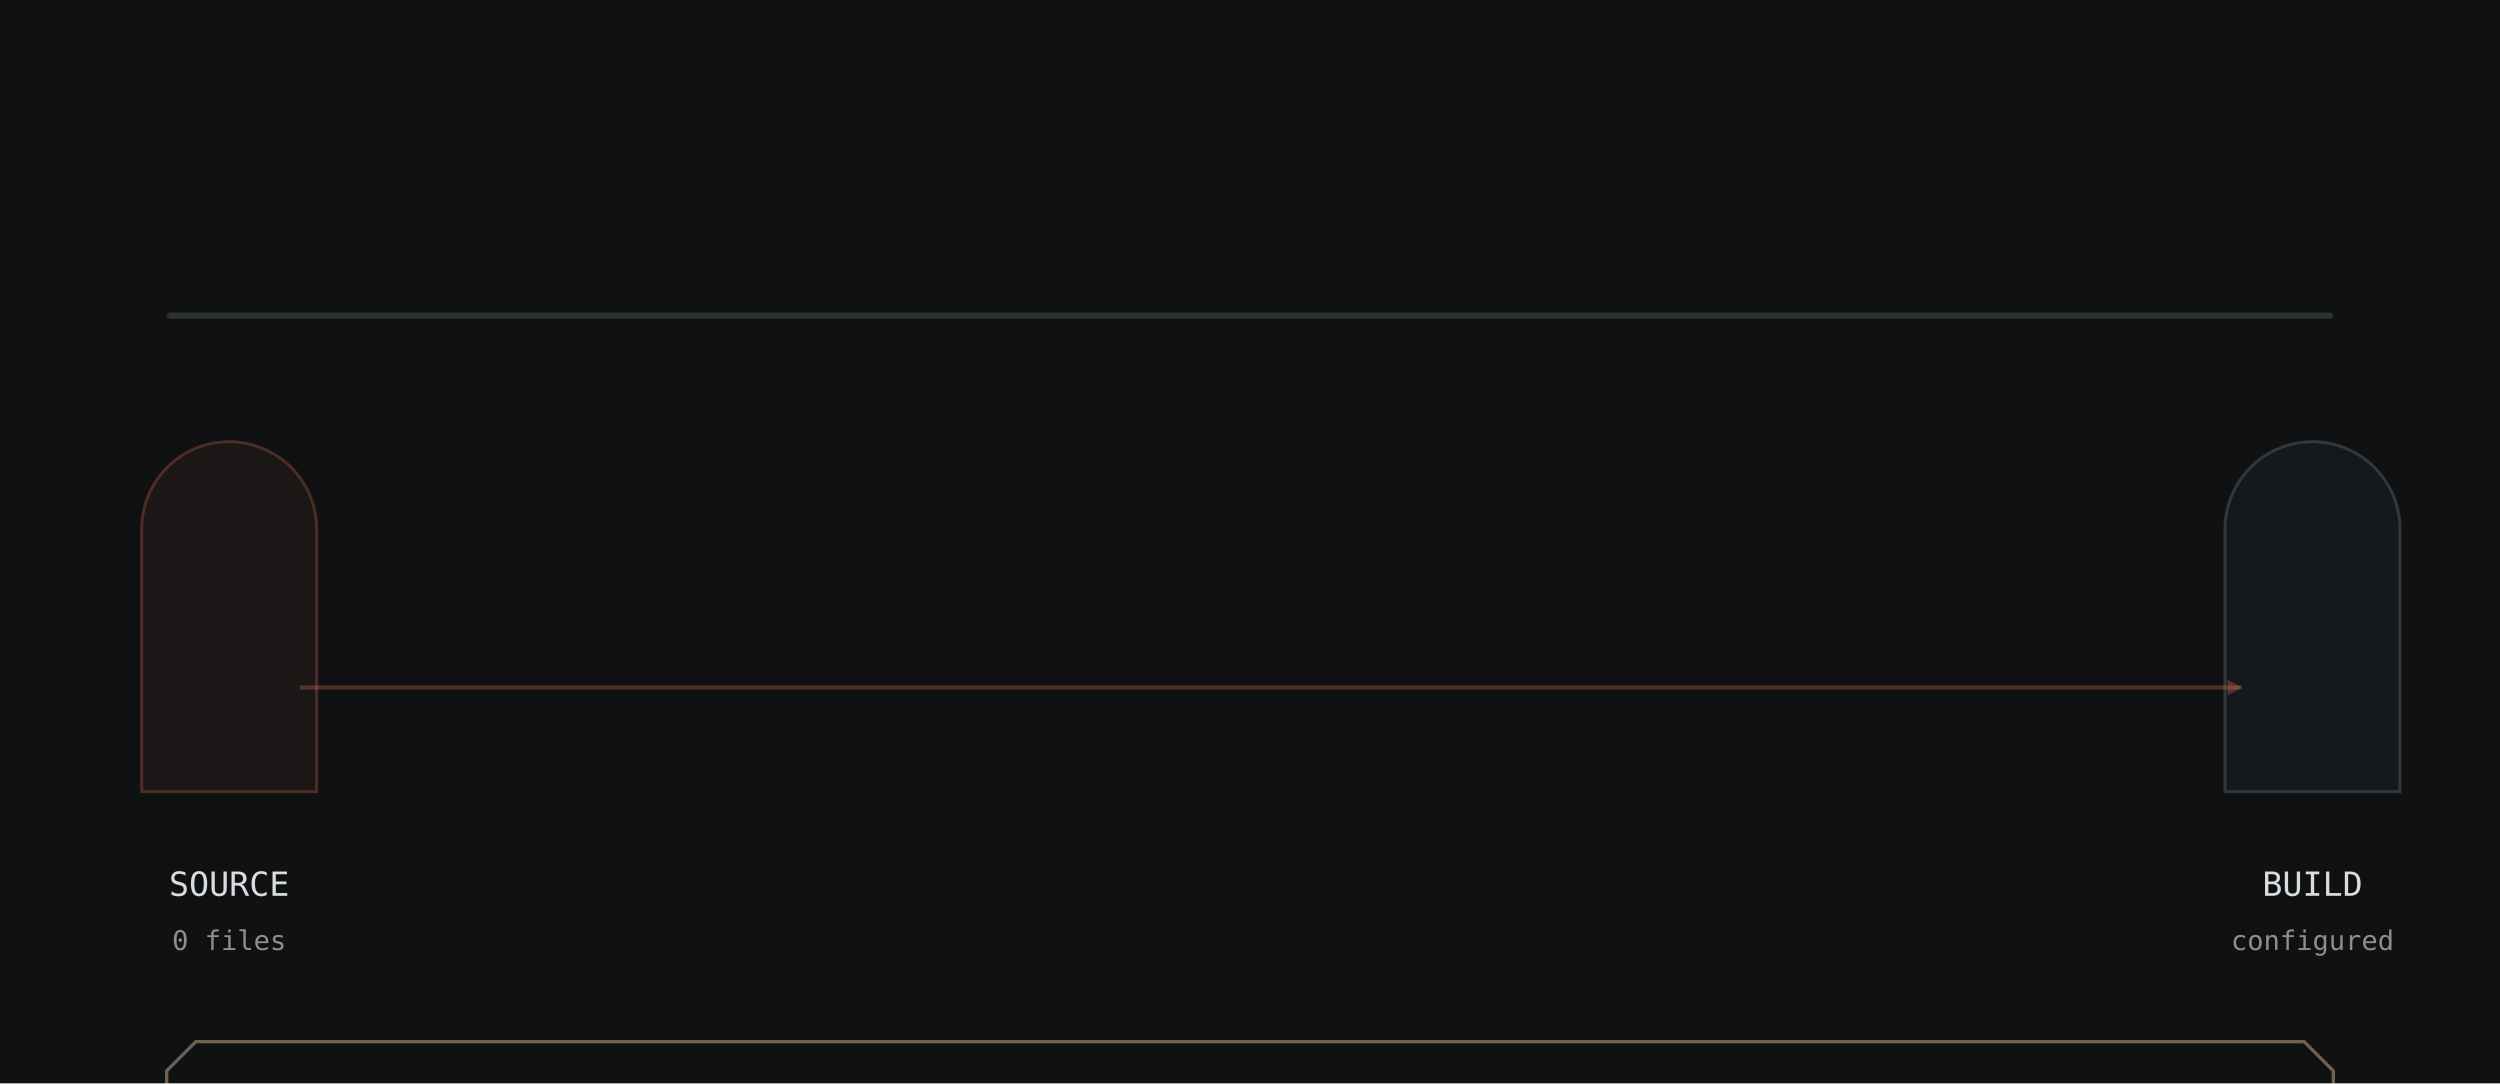
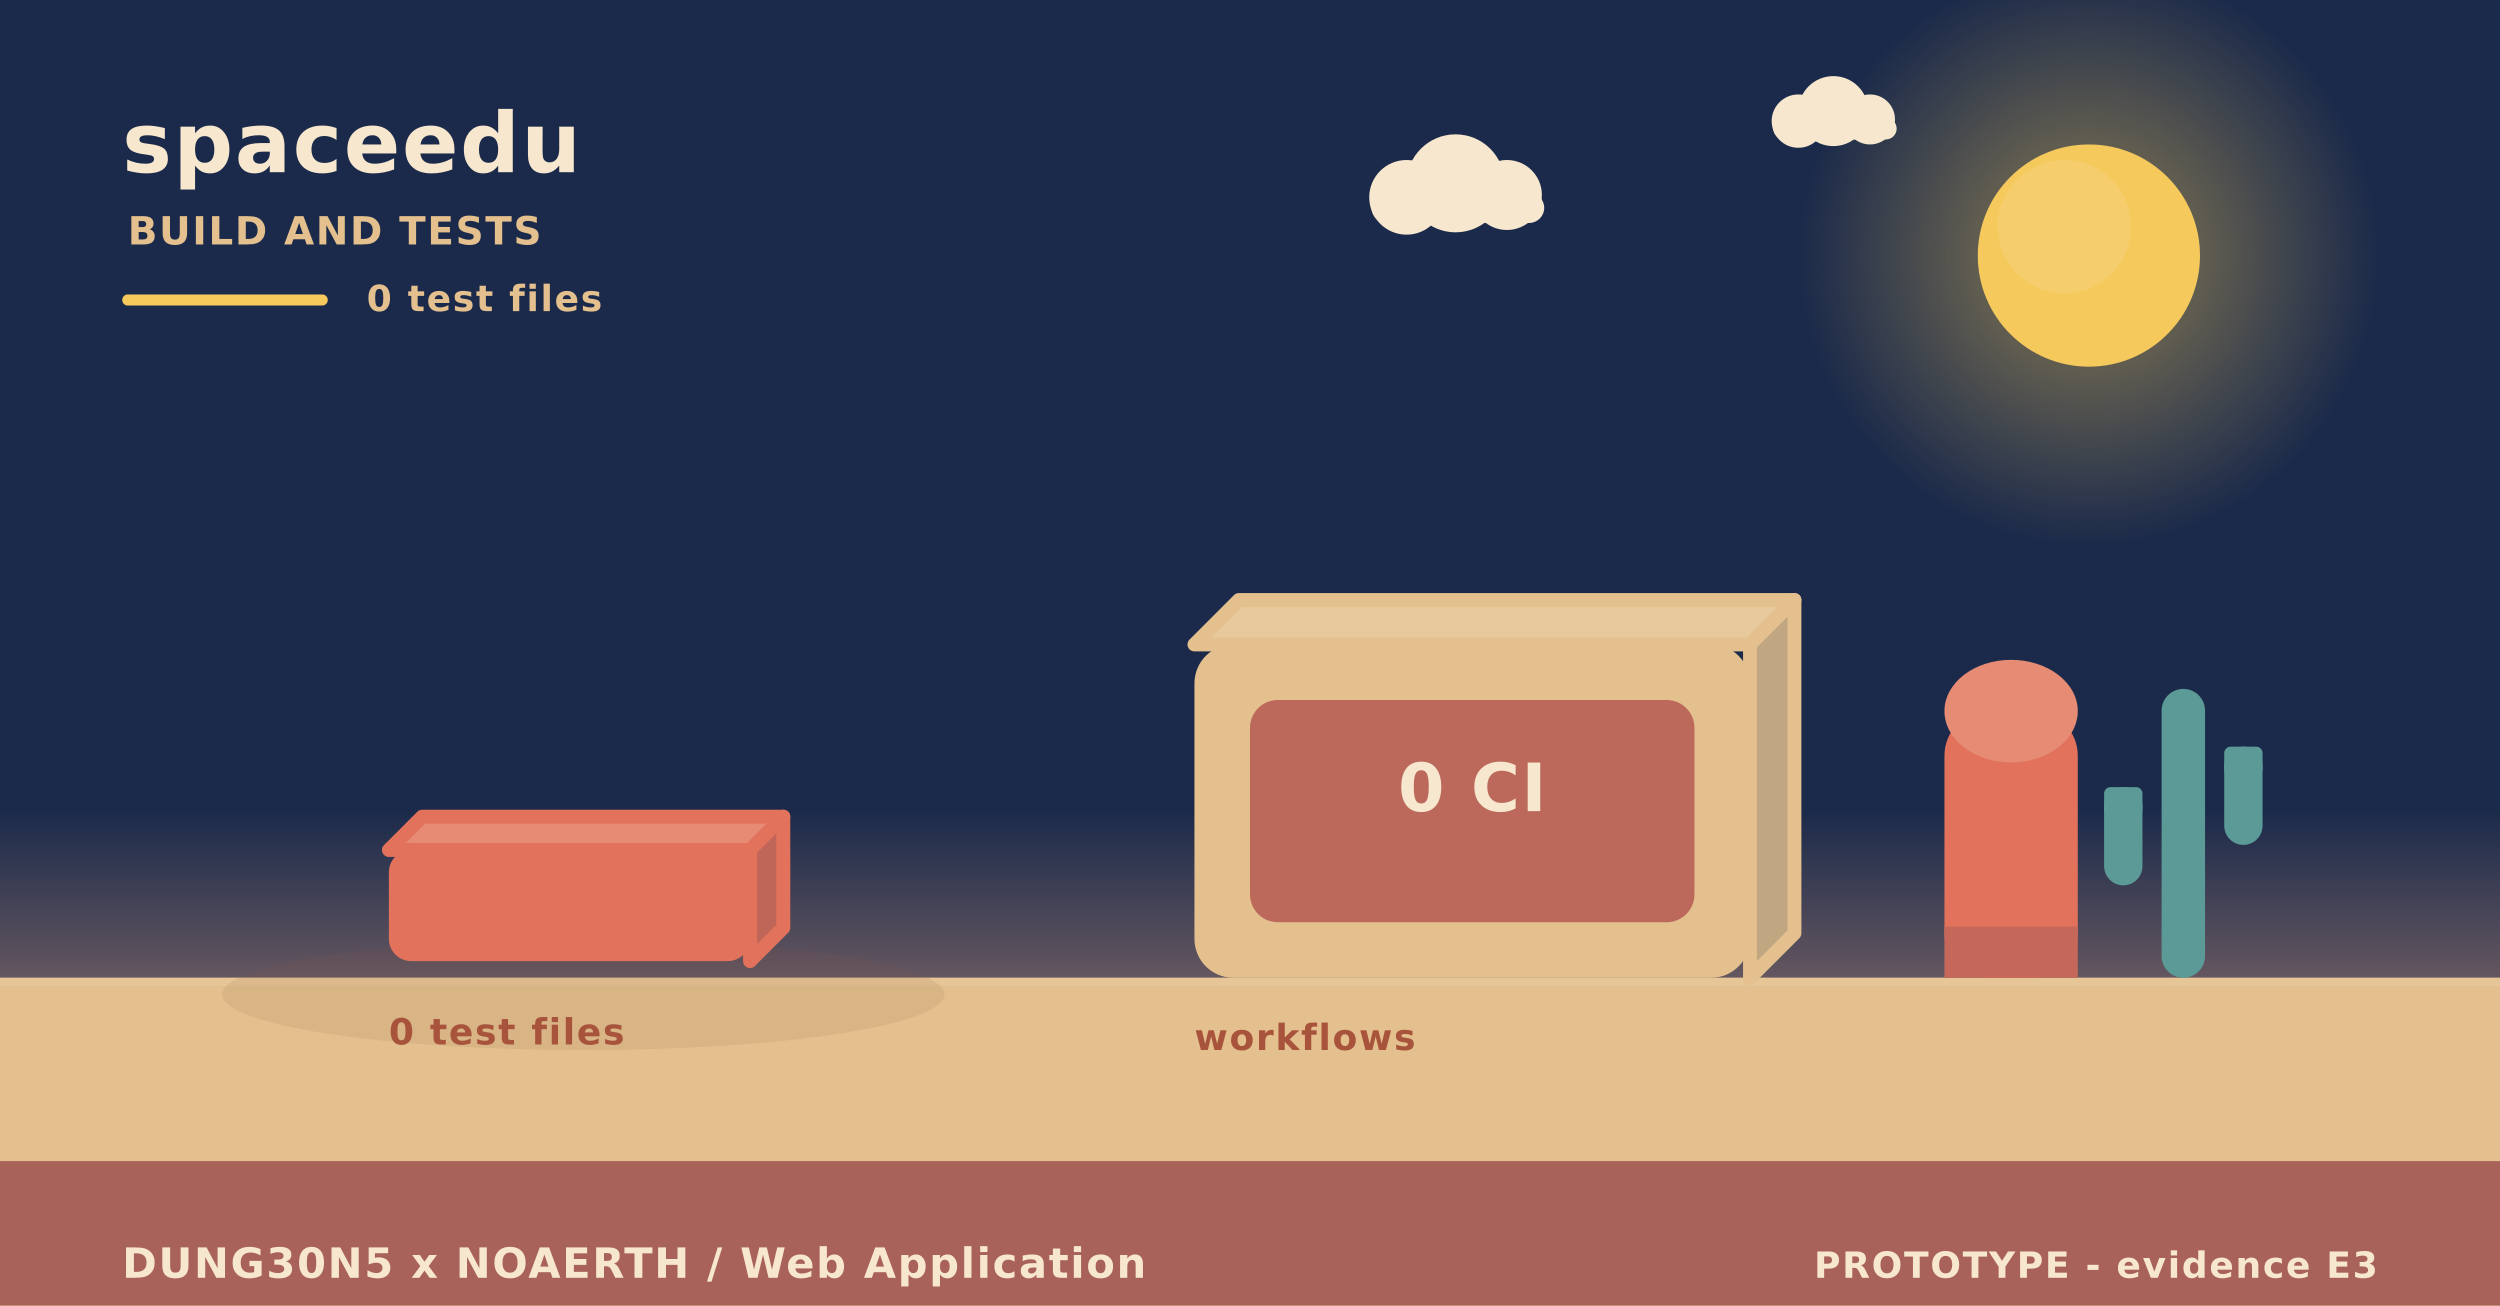
- <svg xmlns="http://www.w3.org/2000/svg" viewBox="0 0 1200 520" width="1200" height="520" role="img" aria-label="spaceedu build evidence">
-   <rect width="1200" height="520" fill="#0f1113" />
-   <defs>
-     <linearGradient id="gb" x1="0" y1="0" x2="1" y2="1">
-       <stop offset="0%" stop-color="#ff7a5c" />
-       <stop offset="100%" stop-color="#9aa5b1" />
-     </linearGradient>
-   </defs>
-   <rect x="80.00" y="150.00" width="1040.00" height="3.00" rx="2.00" fill="rgba(241,243,245,0.140)" opacity="1.00" />
-   <path d="M68.00,380.00 L68.00,254.00 A42.00,42.00 0 0 1 152.00,254.00 L152.00,380.00 Z" fill="rgba(255,122,92,0.100)" opacity="0.55" stroke="rgba(255,122,92,0.450)" stroke-width="1.4" />
-   <polygon points="-192.26,189.00 -136.83,221.00 -136.83,157.00 -192.26,125.00" fill="#947d67" opacity="0.95" />
-   <polygon points="-247.68,221.00 -192.26,253.00 -192.26,189.00 -247.68,157.00" fill="#78818a" opacity="0.95" />
-   <polygon points="-192.26,125.00 -136.83,157.00 -192.26,189.00 -247.68,157.00" fill="#ff7a5c" opacity="0.95" />
-   <text x="110" y="430" font-family="ui-monospace,Menlo,monospace" font-size="16" fill="rgba(241,243,245,0.900)" text-anchor="middle">SOURCE</text>
-   <text x="110" y="456" font-family="ui-monospace,Menlo,monospace" font-size="13" fill="rgba(241,243,245,0.550)" text-anchor="middle">0 files</text>
-   <path d="M1068.00,380.00 L1068.00,254.00 A42.00,42.00 0 0 1 1152.00,254.00 L1152.00,380.00 Z" fill="rgba(154,165,177,0.100)" opacity="0.55" stroke="rgba(154,165,177,0.450)" stroke-width="1.4" />
-   <polygon points="673.77,689.00 729.19,721.00 729.19,657.00 673.77,625.00" fill="#947d67" opacity="0.95" />
-   <polygon points="618.34,721.00 673.77,753.00 673.77,689.00 618.34,657.00" fill="#78818a" opacity="0.95" />
-   <polygon points="673.77,625.00 729.19,657.00 673.77,689.00 618.34,657.00" fill="#9aa5b1" opacity="0.95" />
-   <text x="1110" y="430" font-family="ui-monospace,Menlo,monospace" font-size="16" fill="rgba(241,243,245,0.900)" text-anchor="middle">BUILD</text>
-   <text x="1110" y="456" font-family="ui-monospace,Menlo,monospace" font-size="13" fill="rgba(241,243,245,0.550)" text-anchor="middle">configured</text>
-   <line x1="144.00" y1="330.00" x2="1076.00" y2="330.00" stroke="rgba(255,122,92,0.500)" stroke-width="2.00" opacity="0.55" />
-   <polygon points="1076.00,330.00 1069.20,326.20 1069.20,333.80" fill="rgba(255,122,92,0.500)" opacity="0.55" />
-   <path d="M94.00,500.00 H1106.00 L1120.00,514.00 V546.00 L1106.00,560.00 H94.00 L80.00,546.00 V514.00 Z" fill="none" stroke="rgba(255,216,177,0.500)" stroke-width="1.60" opacity="0.80" />
-   <text x="600" y="536" font-family="ui-monospace,Menlo,monospace" font-size="16" fill="rgba(255,216,177,0.950)" text-anchor="middle">no test suite present in this repository — shown as measured, not implied</text>
+ <svg xmlns="http://www.w3.org/2000/svg" width="900" height="470" viewBox="0 0 900 470" role="img" aria-label="spaceedu - how it is verified">
+   <linearGradient id="skyb" x1="0" y1="0" x2="0" y2="1">
+     <stop offset="0" stop-color="#1b2a4a" />
+     <stop offset="0.62" stop-color="#1b2a4a" />
+     <stop offset="1" stop-color="#f3ad8a" />
+   </linearGradient>
+   <rect width="900" height="470" fill="url(#skyb)" />
+   <radialGradient id="sunb">
+     <stop offset="0.35" stop-color="#f5c95c" stop-opacity="0.34" />
+     <stop offset="1" stop-color="#f5c95c" stop-opacity="0" />
+   </radialGradient>
+   <circle cx="752" cy="92" r="104" fill="url(#sunb)" />
+   <circle cx="752" cy="92" r="40" fill="#f5c95c" />
+   <circle cx="743.2" cy="81.6" r="24" fill="#f5d27e" opacity="0.5" />
+   <g>
+     <circle cx="524" cy="66" r="17.64" fill="#f6e7ce" />
+     <circle cx="506.36" cy="71.04" r="13.44" fill="#f6e7ce" />
+     <circle cx="542.48" cy="70.2" r="12.6" fill="#f6e7ce" />
+     <rect x="493.76" y="69.36" width="62.16" height="10.92" rx="5.46" fill="#f6e7ce" />
+   </g>
+   <g>
+     <circle cx="660" cy="40" r="12.6" fill="#f6e7ce" />
+     <circle cx="647.4" cy="43.6" r="9.6" fill="#f6e7ce" />
+     <circle cx="673.2" cy="43" r="9" fill="#f6e7ce" />
+     <rect x="638.4" y="42.4" width="44.4" height="7.8" rx="3.9" fill="#f6e7ce" />
+   </g>
+   <rect x="0" y="352" width="900" height="118" fill="#e3c08d" />
+   <rect x="0" y="352" width="900" height="3" fill="#e6c596" />
+   <text x="44" y="62" font-family="Verdana,DejaVu Sans,sans-serif" font-size="30" font-weight="700" letter-spacing="0.6" fill="#f6e7ce" text-anchor="start">spaceedu</text>
+   <text x="46" y="88" font-family="Verdana,DejaVu Sans,sans-serif" font-size="14" font-weight="700" letter-spacing="0.6" fill="#e3c08d" text-anchor="start">BUILD AND TESTS</text>
+   <rect x="44" y="106" width="74" height="4" rx="2" fill="#f5c95c" />
+   <text x="132" y="112" font-family="Verdana,DejaVu Sans,sans-serif" font-size="13" font-weight="700" letter-spacing="0.6" fill="#e3c08d" text-anchor="start">0 test files</text>
+   <ellipse cx="210" cy="358" rx="130" ry="20" fill="rgba(138,90,68,0.11)" />
+   <path d="M140,306 L270,306 L282,294 L152,294 Z" fill="#e68c74" stroke="#e2725b" stroke-width="5" stroke-linejoin="round" />
+   <path d="M270,306 L282,294 L282,334 L270,346 Z" fill="#c06658" stroke="#e2725b" stroke-width="5" stroke-linejoin="round" />
+   <rect x="140" y="306" width="130" height="40" rx="8" fill="#e2725b" />
+   <text x="140" y="376" font-family="Verdana,DejaVu Sans,sans-serif" font-size="13" font-weight="700" letter-spacing="0.6" fill="#a8543c" text-anchor="start">0 test files</text>
+   <path d="M430,232 L630,232 L646,216 L446,216 Z" fill="#e7c99b" stroke="#e3c08d" stroke-width="5" stroke-linejoin="round" />
+   <path d="M630,232 L646,216 L646,336 L630,352 Z" fill="#c1a682" stroke="#e3c08d" stroke-width="5" stroke-linejoin="round" />
+   <rect x="430" y="232" width="200" height="120" rx="14" fill="#e3c08d" />
+   <rect x="450" y="252" width="160" height="80" rx="10" fill="#ba6458" opacity="0.94" />
+   <text x="530" y="292" font-family="Verdana,DejaVu Sans,sans-serif" font-size="24" font-weight="700" letter-spacing="0.6" fill="#f6e7ce" text-anchor="middle">0 CI</text>
+   <text x="430" y="378" font-family="Verdana,DejaVu Sans,sans-serif" font-size="13" font-weight="700" letter-spacing="0.6" fill="#a8543c" text-anchor="start">workflows</text>
+   <rect x="700" y="256" width="48" height="96" rx="16" fill="#e2725b" />
+   <ellipse cx="724" cy="256" rx="24" ry="18.46" fill="#e68c74" />
+   <rect x="700" y="333.54" width="48" height="18.46" fill="#c66859" />
+   <rect x="778.18" y="248" width="15.64" height="104" rx="7.82" fill="#5b9a97" />
+   <rect x="757.48" y="283.36" width="13.8" height="35.36" rx="6.9" fill="#5b9a97" />
+   <rect x="757.48" y="283.36" width="13.8" height="10.4" rx="2.3" fill="#5b9a97" />
+   <rect x="800.72" y="268.8" width="13.8" height="35.36" rx="6.9" fill="#5b9a97" />
+   <rect x="800.72" y="268.8" width="13.8" height="10.4" rx="2.3" fill="#5b9a97" />
+   <rect x="0" y="418" width="900" height="52" rx="0" fill="#a65c56" opacity="0.94" />
+   <text x="44" y="460" font-family="Verdana,DejaVu Sans,sans-serif" font-size="15" font-weight="700" letter-spacing="0.6" fill="#f6e7ce" text-anchor="start">DUNG30N5 x NOAERTH  /  Web Application</text>
+   <text x="856" y="460" font-family="Verdana,DejaVu Sans,sans-serif" font-size="13" font-weight="700" letter-spacing="0.6" fill="#f6e7ce" text-anchor="end">PROTOTYPE  -  evidence E3</text>
</svg>
